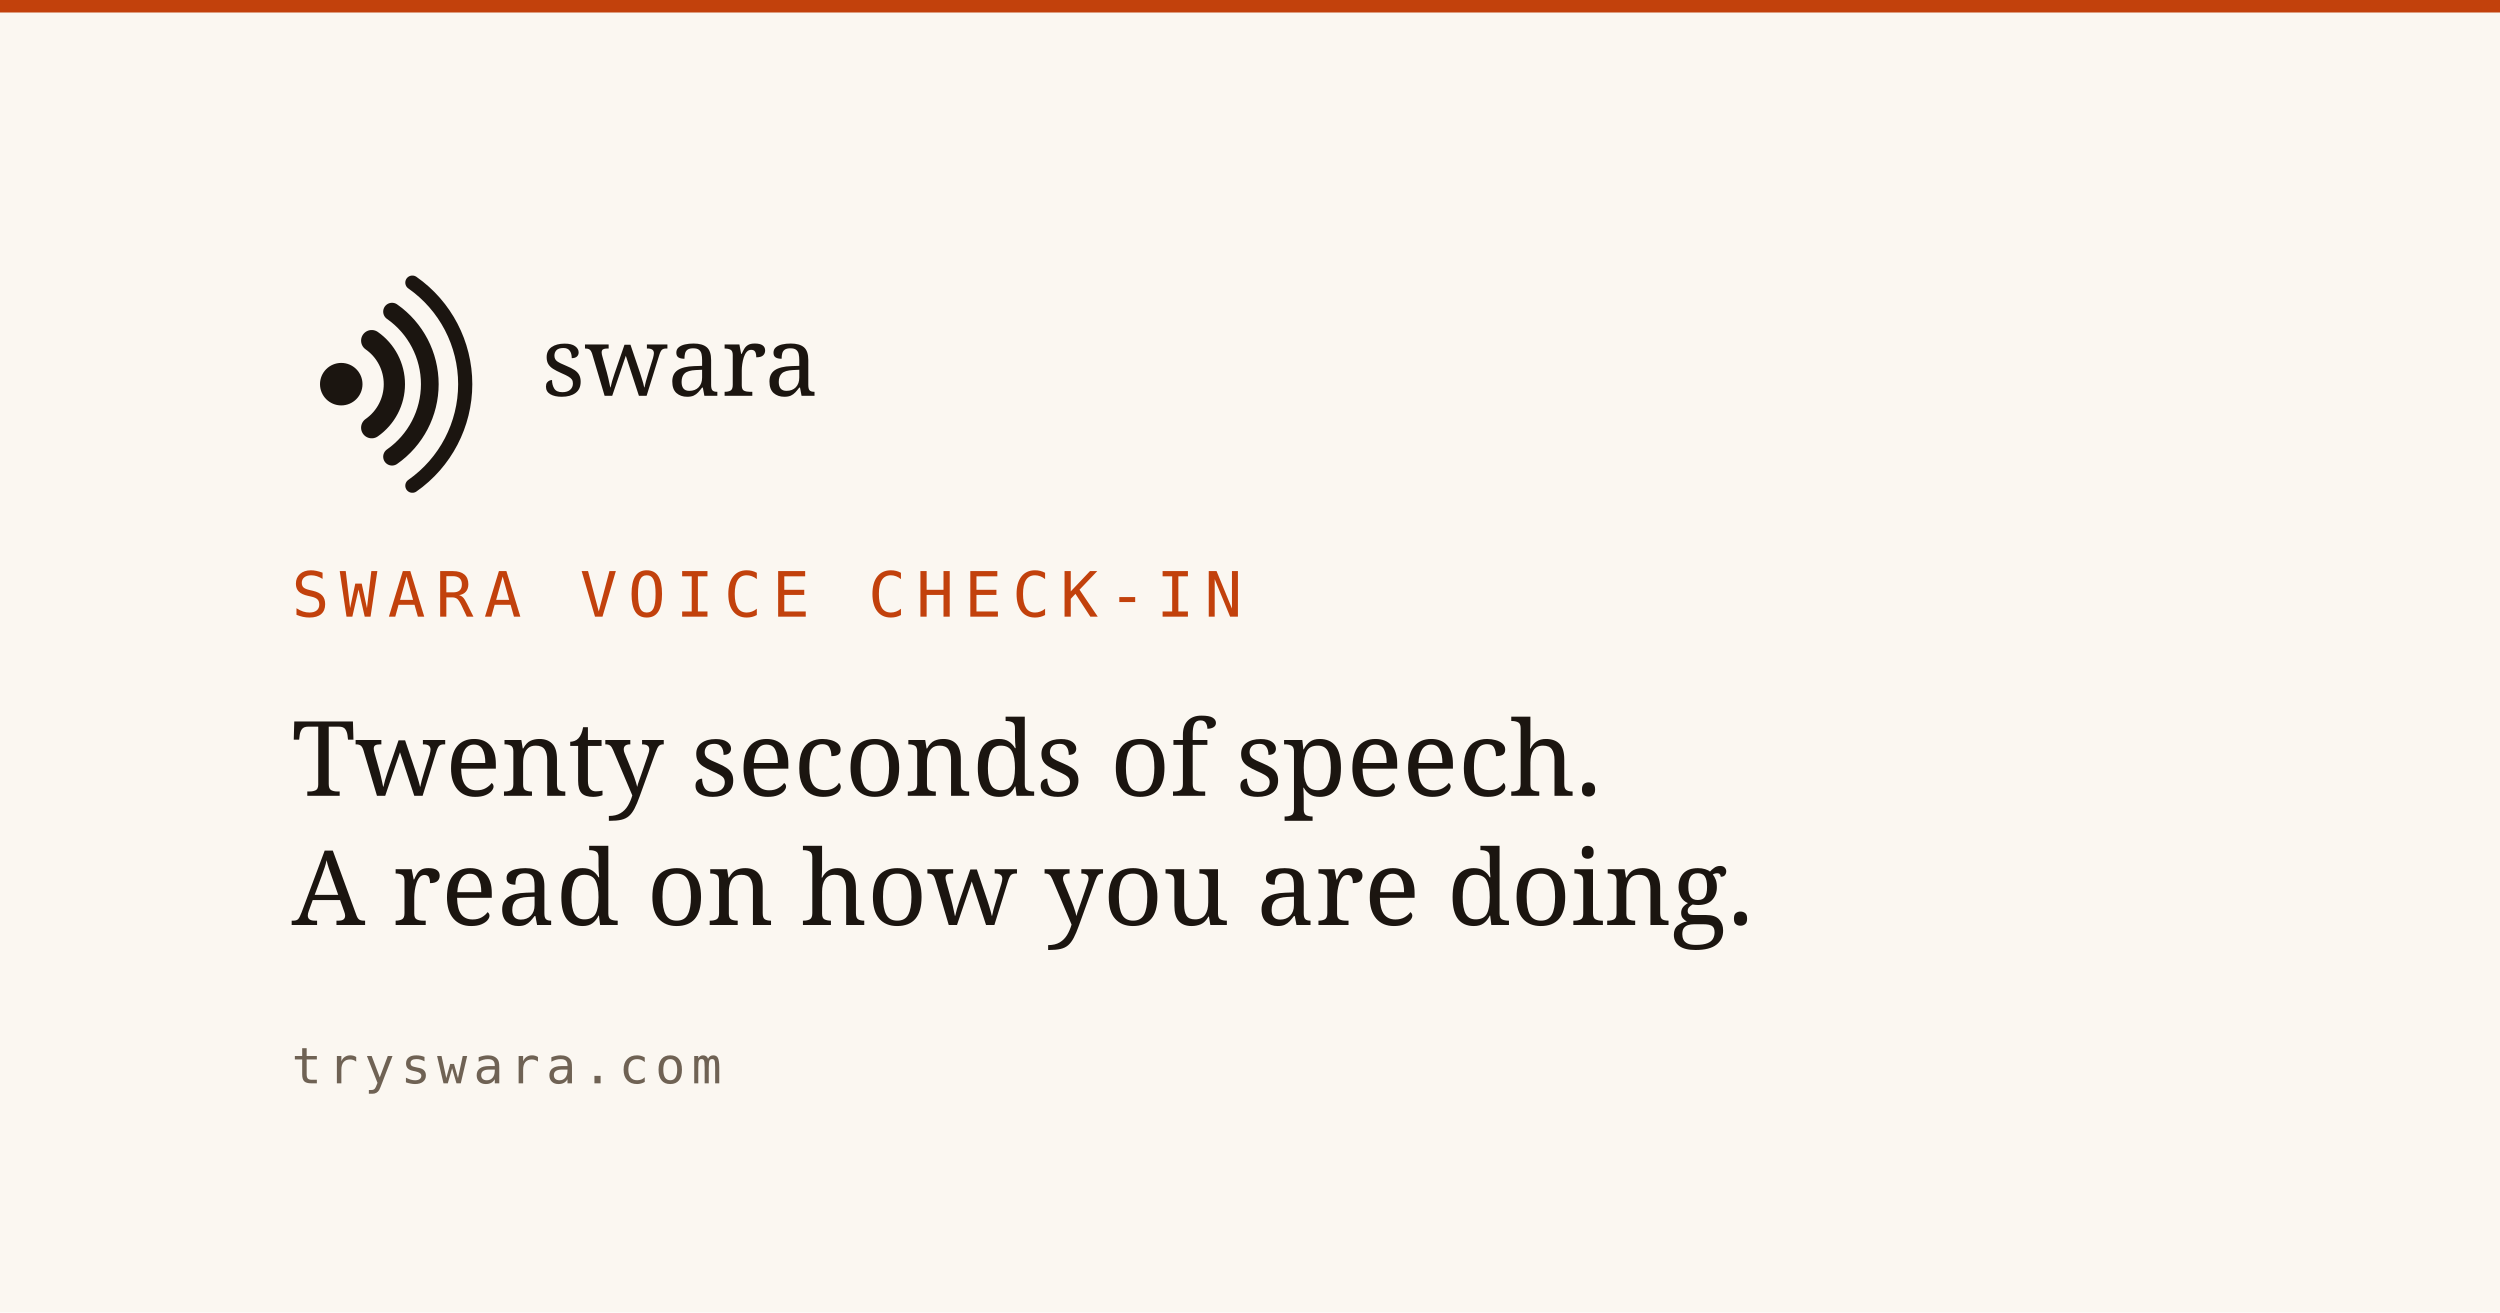
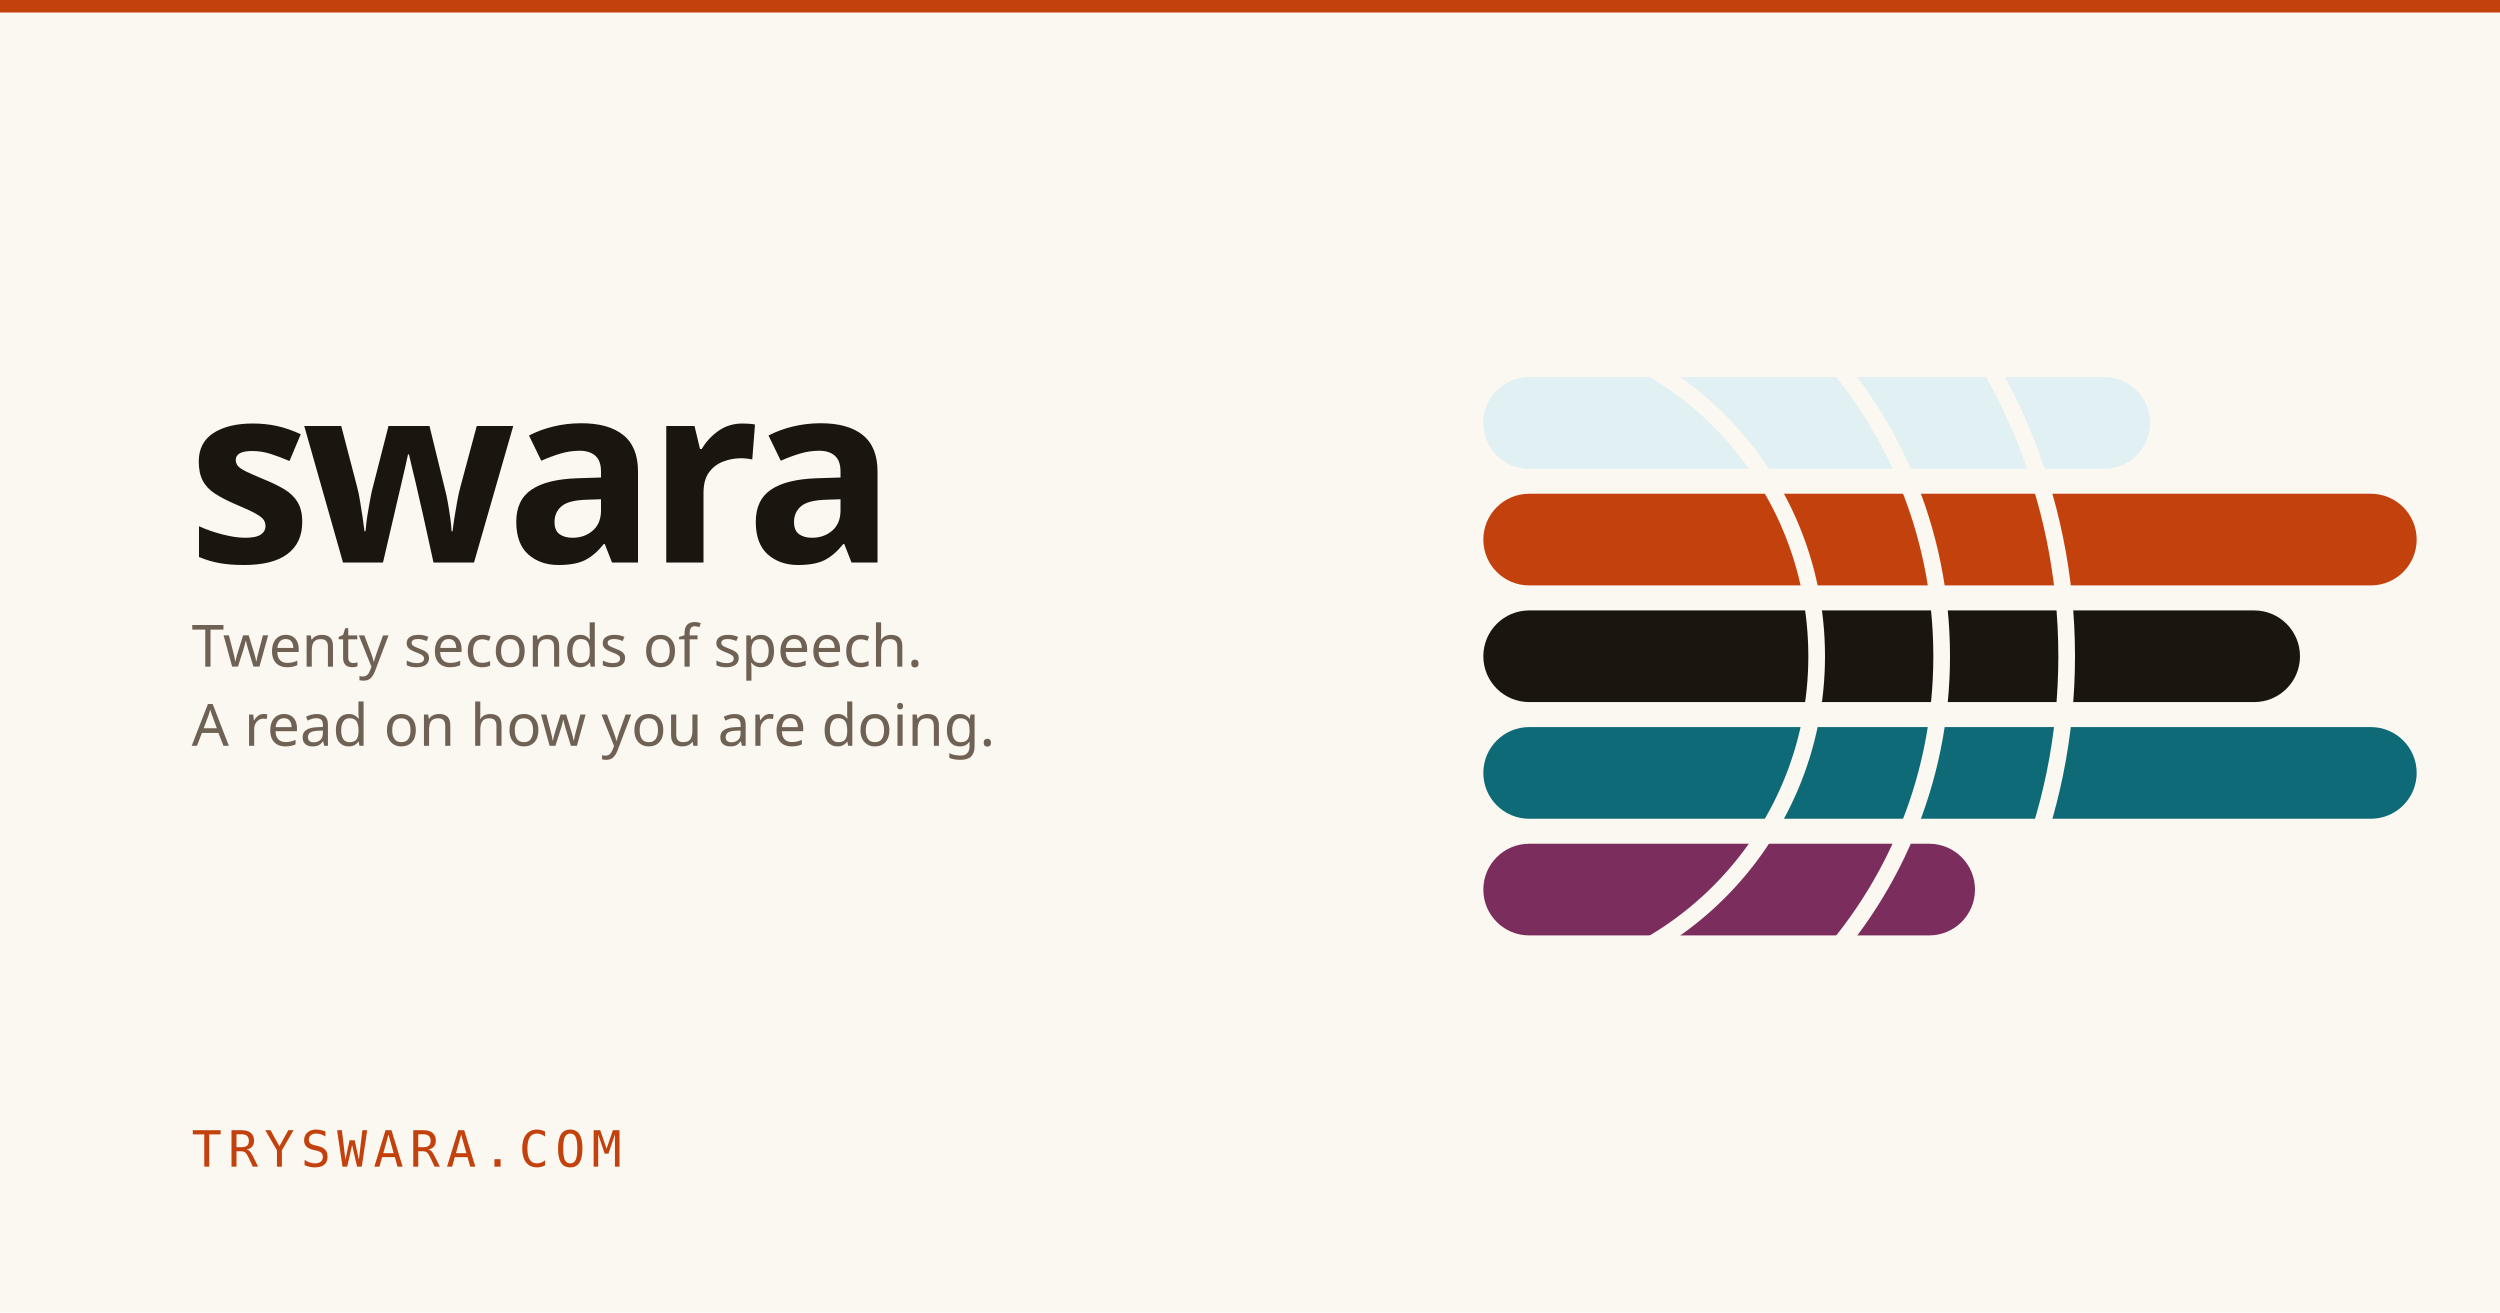
<svg xmlns="http://www.w3.org/2000/svg" width="1200" height="630" viewBox="0 0 1200 630">
  <rect width="1200" height="630" fill="#fbf7f1" />
  <rect x="0" y="0" width="1200" height="6" fill="#c2410c" />
-   <g transform="translate(140, 130) scale(1.7)">
-     <circle cx="14" cy="32" r="6" fill="#1b1510" />
-     <path d="M22.60 19.71 A15 15 0 0 1 22.60 44.29" fill="none" stroke="#1b1510" stroke-width="6" stroke-linecap="round" />
-     <path d="M28.34 11.52 A25 25 0 0 1 28.34 52.48" fill="none" stroke="#1b1510" stroke-width="5" stroke-linecap="round" />
-     <path d="M34.08 3.33 A35 35 0 0 1 34.08 60.67" fill="none" stroke="#1b1510" stroke-width="4" stroke-linecap="round" />
+   <text x="90" y="270" font-family="Bricolage Grotesque, system-ui, sans-serif" font-weight="700" font-size="120" letter-spacing="-4.8" fill="#1b1510">swara</text>
+   <text x="92" y="320" font-family="Hanken Grotesk, system-ui, sans-serif" font-weight="500" font-size="28" fill="#6f6254">Twenty seconds of speech.</text>
+   <text x="92" y="358" font-family="Hanken Grotesk, system-ui, sans-serif" font-weight="500" font-size="28" fill="#6f6254">A read on how you are doing.</text>
+   <text x="92" y="560" font-family="DM Mono, ui-monospace, monospace" font-size="24" letter-spacing="3" fill="#c2410c">TRYSWARA.COM</text>
+   <g transform="translate(640, 165)">
+     <rect x="72" y="16" width="320" height="44" rx="22" fill="#e0f0f3" />
+     <rect x="72" y="72" width="448" height="44" rx="22" fill="#c2410c" />
+     <rect x="72" y="128" width="392" height="44" rx="22" fill="#1b1510" />
+     <rect x="72" y="184" width="448" height="44" rx="22" fill="#0d6a76" />
+     <rect x="72" y="240" width="236" height="44" rx="22" fill="#7b2d5e" />
+     <path d="M72 -10A160 160 0 0 1 72 310" fill="none" stroke="#fbf7f1" stroke-width="8" stroke-linecap="round" />
+     <path d="M72 -70A220 220 0 0 1 72 370" fill="none" stroke="#fbf7f1" stroke-width="8" stroke-linecap="round" />
+     <path d="M72 -130A280 280 0 0 1 72 430" fill="none" stroke="#fbf7f1" stroke-width="8" stroke-linecap="round" />
  </g>
-   <text x="260" y="190" font-family="Georgia, serif" font-size="46" fill="#1b1510">swara</text>
-   <text x="140" y="296" font-family="ui-monospace, Menlo, monospace" font-size="30" letter-spacing="5" fill="#c2410c">SWARA VOICE CHECK-IN</text>
-   <text x="140" y="382" font-family="Georgia, serif" font-size="50" fill="#1b1510">Twenty seconds of speech.</text>
-   <text x="140" y="444" font-family="Georgia, serif" font-size="50" fill="#1b1510">A read on how you are doing.</text>
-   <text x="140" y="520" font-family="ui-monospace, Menlo, monospace" font-size="24" letter-spacing="3" fill="#6f6254">tryswara.com</text>
</svg>
